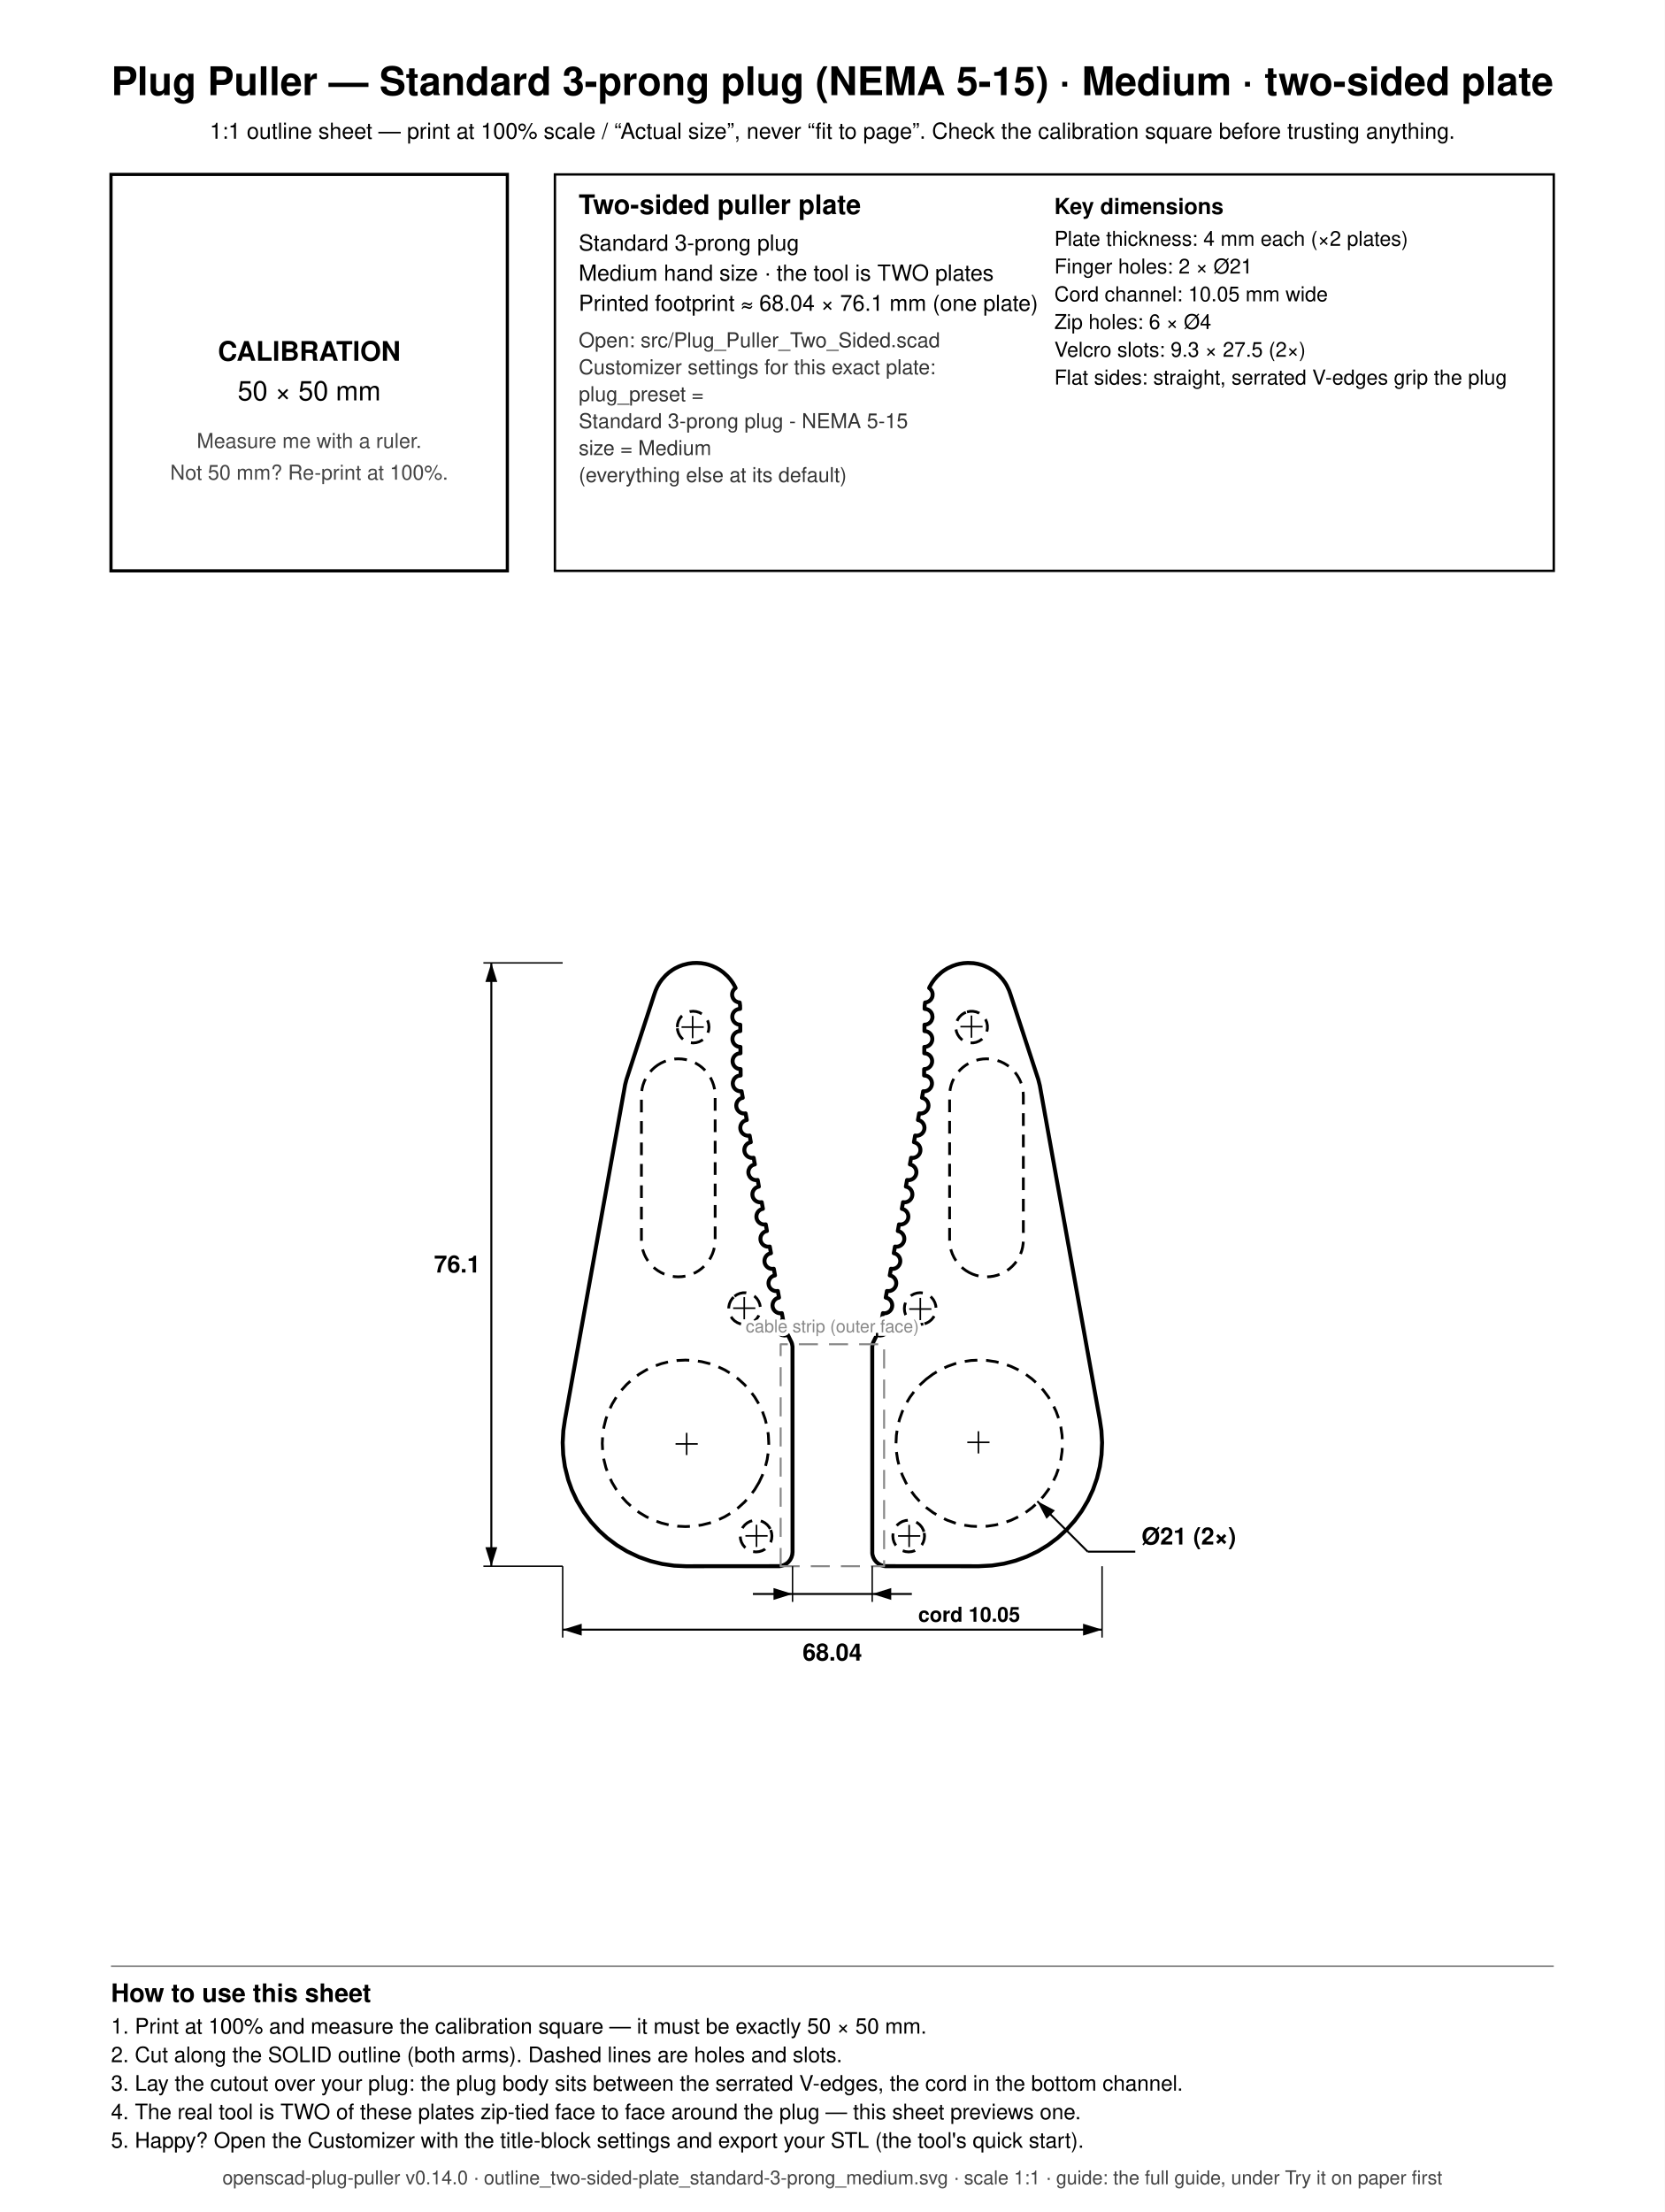
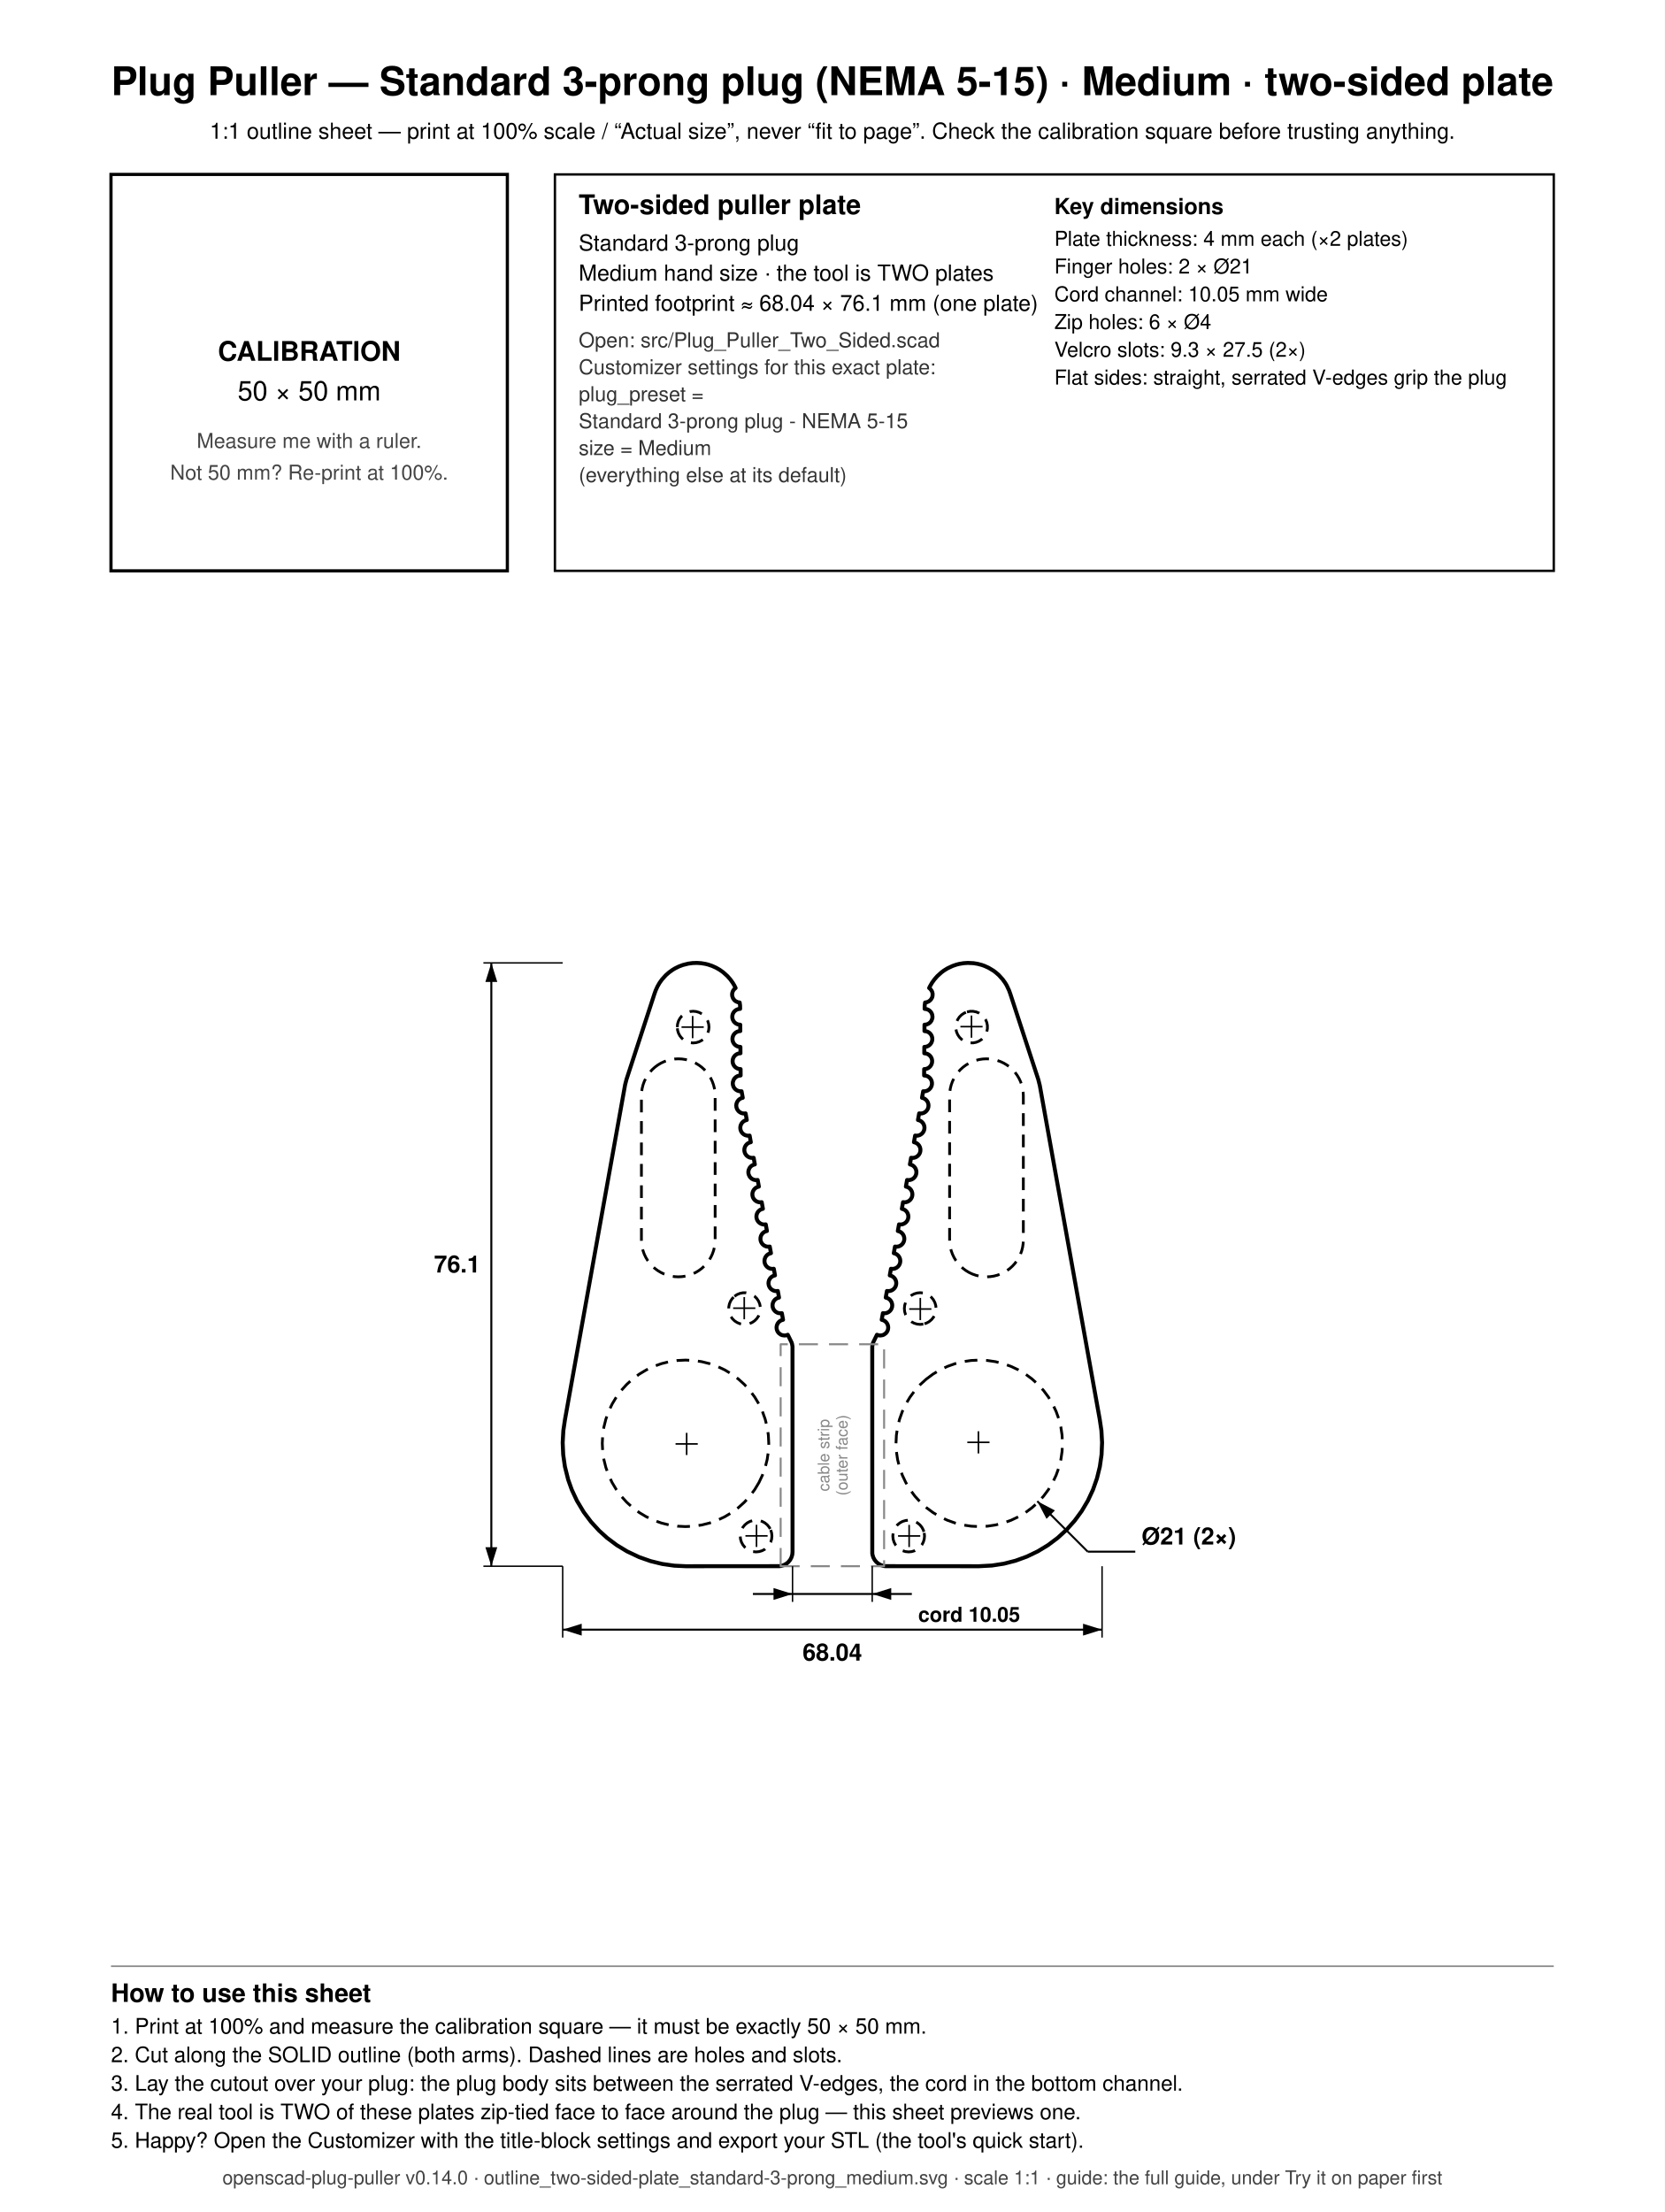
<svg xmlns="http://www.w3.org/2000/svg" width="210mm" height="279mm" viewBox="0 0 210 279">
  <rect x="0" y="0" width="210" height="279" fill="white" />
  <text x="105.000" y="12.000" font-family="Helvetica, Arial, sans-serif" font-size="5" font-weight="bold" text-anchor="middle" fill="black">Plug Puller — Standard 3-prong plug (NEMA 5-15) · Medium · two-sided plate</text>
  <text x="105.000" y="17.500" font-family="Helvetica, Arial, sans-serif" font-size="2.8" font-weight="normal" text-anchor="middle" fill="black">1:1 outline sheet — print at 100% scale / “Actual size”, never “fit to page”. Check the calibration square before trusting anything.</text>
  <rect x="14" y="22" width="50" height="50" fill="none" stroke="black" stroke-width="0.4" />
  <text x="39.000" y="45.500" font-family="Helvetica, Arial, sans-serif" font-size="3.4" font-weight="bold" text-anchor="middle" fill="black">CALIBRATION</text>
  <text x="39.000" y="50.500" font-family="Helvetica, Arial, sans-serif" font-size="3.4" font-weight="normal" text-anchor="middle" fill="black">50 × 50 mm</text>
  <text x="39.000" y="56.500" font-family="Helvetica, Arial, sans-serif" font-size="2.6" font-weight="normal" text-anchor="middle" fill="#444444">Measure me with a ruler.</text>
  <text x="39.000" y="60.500" font-family="Helvetica, Arial, sans-serif" font-size="2.6" font-weight="normal" text-anchor="middle" fill="#444444">Not 50 mm? Re-print at 100%.</text>
  <rect x="70" y="22" width="126" height="50" fill="none" stroke="black" stroke-width="0.3" />
  <text x="73.000" y="27.000" font-family="Helvetica, Arial, sans-serif" font-size="3.4" font-weight="bold" text-anchor="start" fill="black">Two-sided puller plate</text>
  <text x="73.000" y="31.600" font-family="Helvetica, Arial, sans-serif" font-size="2.8" font-weight="normal" text-anchor="start" fill="black">Standard 3-prong plug</text>
  <text x="73.000" y="35.400" font-family="Helvetica, Arial, sans-serif" font-size="2.8" font-weight="normal" text-anchor="start" fill="black">Medium hand size · the tool is TWO plates</text>
  <text x="73.000" y="39.200" font-family="Helvetica, Arial, sans-serif" font-size="2.8" font-weight="normal" text-anchor="start" fill="black">Printed footprint ≈ 68.04 × 76.1 mm (one plate)</text>
  <text x="73.000" y="43.800" font-family="Helvetica, Arial, sans-serif" font-size="2.6" font-weight="normal" text-anchor="start" fill="#333333">Open: src/Plug_Puller_Two_Sided.scad</text>
  <text x="73.000" y="47.200" font-family="Helvetica, Arial, sans-serif" font-size="2.6" font-weight="normal" text-anchor="start" fill="#333333">Customizer settings for this exact plate:</text>
  <text x="73.000" y="50.600" font-family="Helvetica, Arial, sans-serif" font-size="2.6" font-weight="normal" text-anchor="start" fill="#333333">  plug_preset =</text>
  <text x="73.000" y="54.000" font-family="Helvetica, Arial, sans-serif" font-size="2.6" font-weight="normal" text-anchor="start" fill="#333333">      Standard 3-prong plug - NEMA 5-15</text>
  <text x="73.000" y="57.400" font-family="Helvetica, Arial, sans-serif" font-size="2.6" font-weight="normal" text-anchor="start" fill="#333333">  size = Medium</text>
  <text x="73.000" y="60.800" font-family="Helvetica, Arial, sans-serif" font-size="2.6" font-weight="normal" text-anchor="start" fill="#333333">  (everything else at its default)</text>
  <text x="133.000" y="27.000" font-family="Helvetica, Arial, sans-serif" font-size="2.8" font-weight="bold" text-anchor="start" fill="black">Key dimensions</text>
  <text x="133.000" y="31.000" font-family="Helvetica, Arial, sans-serif" font-size="2.6" font-weight="normal" text-anchor="start" fill="black">Plate thickness: 4 mm each (×2 plates)</text>
  <text x="133.000" y="34.500" font-family="Helvetica, Arial, sans-serif" font-size="2.6" font-weight="normal" text-anchor="start" fill="black">Finger holes: 2 × Ø21</text>
  <text x="133.000" y="38.000" font-family="Helvetica, Arial, sans-serif" font-size="2.6" font-weight="normal" text-anchor="start" fill="black">Cord channel: 10.05 mm wide</text>
  <text x="133.000" y="41.500" font-family="Helvetica, Arial, sans-serif" font-size="2.6" font-weight="normal" text-anchor="start" fill="black">Zip holes: 6 × Ø4</text>
  <text x="133.000" y="45.000" font-family="Helvetica, Arial, sans-serif" font-size="2.6" font-weight="normal" text-anchor="start" fill="black">Velcro slots: 9.3 × 27.5 (2×)</text>
  <text x="133.000" y="48.500" font-family="Helvetica, Arial, sans-serif" font-size="2.6" font-weight="normal" text-anchor="start" fill="black">Flat sides: straight, serrated V-edges grip the plug</text>
  <line x1="14.000" y1="248.000" x2="196.000" y2="248.000" stroke="#888888" stroke-width="0.2" />
  <text x="14.000" y="252.500" font-family="Helvetica, Arial, sans-serif" font-size="3.2" font-weight="bold" text-anchor="start" fill="black">How to use this sheet</text>
  <text x="14.000" y="256.500" font-family="Helvetica, Arial, sans-serif" font-size="2.7" font-weight="normal" text-anchor="start" fill="black">1. Print at 100% and measure the calibration square — it must be exactly 50 × 50 mm.</text>
  <text x="14.000" y="260.100" font-family="Helvetica, Arial, sans-serif" font-size="2.7" font-weight="normal" text-anchor="start" fill="black">2. Cut along the SOLID outline (both arms). Dashed lines are holes and slots.</text>
  <text x="14.000" y="263.700" font-family="Helvetica, Arial, sans-serif" font-size="2.7" font-weight="normal" text-anchor="start" fill="black">3. Lay the cutout over your plug: the plug body sits between the serrated V-edges, the cord in the bottom channel.</text>
  <text x="14.000" y="267.300" font-family="Helvetica, Arial, sans-serif" font-size="2.7" font-weight="normal" text-anchor="start" fill="black">4. The real tool is TWO of these plates zip-tied face to face around the plug — this sheet previews one.</text>
  <text x="14.000" y="270.900" font-family="Helvetica, Arial, sans-serif" font-size="2.7" font-weight="normal" text-anchor="start" fill="black">5. Happy? Open the Customizer with the title-block settings and export your STL (the tool's quick start).</text>
  <text x="105.000" y="275.500" font-family="Helvetica, Arial, sans-serif" font-size="2.4" font-weight="normal" text-anchor="middle" fill="#444444">openscad-plug-puller v0.14.0 · outline_two-sided-plate_standard-3-prong_medium.svg · scale 1:1 · guide: the full guide, under Try it on paper first</text>
  <path d="M 117.531 124.976 L 117.607 125.158 L 117.645 125.350 L 117.630 125.643 L 117.574 125.831 L 117.423 126.082 L 117.205 126.279 L 116.940 126.405 L 116.695 126.446 L 116.642 126.835 L 116.636 127.248 L 116.919 127.291 L 117.100 127.366 L 117.263 127.475 L 117.401 127.613 L 117.510 127.776 L 117.585 127.958 L 117.628 128.248 L 117.609 128.443 L 117.510 128.719 L 117.401 128.882 L 117.263 129.021 L 117.100 129.130 L 116.919 129.205 L 116.726 129.243 L 116.621 129.247 L 116.615 130.048 L 116.897 130.091 L 117.079 130.166 L 117.242 130.275 L 117.380 130.413 L 117.489 130.576 L 117.564 130.758 L 117.602 130.950 L 117.602 131.146 L 117.564 131.338 L 117.489 131.519 L 117.380 131.682 L 117.242 131.821 L 117.079 131.930 L 116.897 132.005 L 116.705 132.043 L 116.600 132.047 L 116.593 132.848 L 116.876 132.891 L 117.057 132.966 L 117.220 133.075 L 117.359 133.213 L 117.468 133.376 L 117.543 133.558 L 117.581 133.750 L 117.581 133.946 L 117.543 134.138 L 117.468 134.319 L 117.359 134.482 L 117.220 134.621 L 117.057 134.730 L 116.876 134.805 L 116.684 134.843 L 116.578 134.847 L 116.572 135.648 L 116.855 135.691 L 117.036 135.766 L 117.199 135.875 L 117.338 136.013 L 117.447 136.176 L 117.522 136.358 L 117.560 136.550 L 117.560 136.746 L 117.522 136.938 L 117.447 137.119 L 117.338 137.282 L 117.199 137.421 L 117.036 137.530 L 116.855 137.605 L 116.663 137.643 L 116.454 137.641 L 116.304 138.465 L 116.509 138.524 L 116.681 138.616 L 116.833 138.741 L 116.957 138.892 L 117.050 139.065 L 117.107 139.253 L 117.126 139.448 L 117.107 139.643 L 117.050 139.831 L 116.957 140.003 L 116.833 140.155 L 116.681 140.279 L 116.509 140.372 L 116.321 140.429 L 116.126 140.448 L 115.947 140.431 L 115.796 141.265 L 116.000 141.324 L 116.173 141.416 L 116.325 141.541 L 116.449 141.692 L 116.542 141.865 L 116.598 142.053 L 116.618 142.248 L 116.598 142.443 L 116.542 142.631 L 116.449 142.803 L 116.325 142.955 L 116.173 143.079 L 116.000 143.172 L 115.813 143.229 L 115.618 143.248 L 115.439 143.231 L 115.288 144.065 L 115.492 144.124 L 115.665 144.216 L 115.816 144.341 L 115.941 144.492 L 116.033 144.665 L 116.090 144.853 L 116.109 145.048 L 116.090 145.243 L 116.033 145.431 L 115.941 145.603 L 115.816 145.755 L 115.665 145.879 L 115.492 145.972 L 115.304 146.029 L 115.109 146.048 L 114.931 146.031 L 114.780 146.865 L 114.984 146.924 L 115.157 147.016 L 115.308 147.141 L 115.433 147.292 L 115.525 147.465 L 115.582 147.653 L 115.601 147.848 L 115.582 148.043 L 115.525 148.231 L 115.433 148.403 L 115.308 148.555 L 115.157 148.679 L 114.984 148.772 L 114.796 148.829 L 114.601 148.848 L 114.423 148.831 L 114.271 149.665 L 114.475 149.724 L 114.648 149.816 L 114.800 149.941 L 114.924 150.092 L 115.017 150.265 L 115.074 150.453 L 115.093 150.648 L 115.074 150.843 L 115.017 151.031 L 114.924 151.203 L 114.800 151.355 L 114.648 151.479 L 114.475 151.572 L 114.288 151.629 L 114.093 151.648 L 113.914 151.631 L 113.763 152.465 L 113.967 152.524 L 114.140 152.616 L 114.292 152.741 L 114.416 152.892 L 114.508 153.065 L 114.565 153.253 L 114.585 153.448 L 114.565 153.643 L 114.508 153.831 L 114.416 154.003 L 114.292 154.155 L 114.140 154.279 L 113.967 154.372 L 113.780 154.429 L 113.585 154.448 L 113.406 154.431 L 113.255 155.265 L 113.459 155.324 L 113.632 155.416 L 113.783 155.541 L 113.908 155.692 L 114.000 155.865 L 114.057 156.053 L 114.076 156.248 L 114.057 156.443 L 114.000 156.631 L 113.908 156.803 L 113.783 156.955 L 113.632 157.079 L 113.459 157.172 L 113.271 157.229 L 113.076 157.248 L 112.898 157.231 L 112.746 158.065 L 112.951 158.124 L 113.124 158.216 L 113.275 158.341 L 113.399 158.492 L 113.492 158.665 L 113.549 158.853 L 113.568 159.048 L 113.549 159.243 L 113.492 159.431 L 113.399 159.603 L 113.275 159.755 L 113.124 159.879 L 112.951 159.972 L 112.763 160.029 L 112.568 160.048 L 112.389 160.031 L 112.238 160.865 L 112.442 160.924 L 112.615 161.016 L 112.767 161.141 L 112.891 161.292 L 112.984 161.465 L 113.040 161.653 L 113.060 161.848 L 113.040 162.043 L 112.984 162.231 L 112.891 162.403 L 112.767 162.555 L 112.615 162.679 L 112.442 162.772 L 112.255 162.829 L 112.060 162.848 L 111.881 162.831 L 111.730 163.665 L 111.934 163.724 L 112.107 163.816 L 112.259 163.941 L 112.383 164.092 L 112.475 164.265 L 112.532 164.453 L 112.551 164.648 L 112.532 164.843 L 112.475 165.031 L 112.383 165.203 L 112.259 165.355 L 112.107 165.479 L 111.934 165.572 L 111.747 165.629 L 111.551 165.648 L 111.373 165.631 L 111.222 166.465 L 111.426 166.524 L 111.599 166.616 L 111.750 166.741 L 111.875 166.892 L 111.967 167.065 L 112.024 167.253 L 112.043 167.448 L 112.024 167.643 L 111.967 167.831 L 111.875 168.003 L 111.750 168.155 L 111.515 168.330 L 111.333 168.405 L 111.043 168.448 L 110.848 168.429 L 110.622 168.354 L 110.144 169.329 L 110.089 169.497 L 110.030 169.845 L 110.034 195.924 L 110.060 196.099 L 110.162 196.437 L 110.328 196.748 L 110.552 197.021 L 110.825 197.244 L 111.136 197.411 L 111.474 197.513 L 111.649 197.539 L 123.481 197.548 L 125.132 197.460 L 126.635 197.229 L 128.108 196.851 L 129.537 196.330 L 130.907 195.672 L 132.207 194.883 L 133.424 193.970 L 134.545 192.942 L 135.559 191.810 L 136.458 190.583 L 137.233 189.275 L 137.875 187.896 L 138.379 186.461 L 138.740 184.984 L 138.955 183.479 L 139.021 181.960 L 138.937 180.441 L 138.722 178.997 L 131.167 136.922 L 130.973 136.149 L 127.451 125.375 L 127.291 124.926 L 126.985 124.279 L 126.799 123.968 L 126.484 123.530 L 126.004 122.999 L 125.598 122.644 L 125.307 122.427 L 124.693 122.059 L 124.201 121.837 L 123.860 121.714 L 123.339 121.575 L 122.807 121.487 L 122.092 121.452 L 121.553 121.487 L 121.021 121.575 L 120.669 121.663 L 120.159 121.837 L 119.511 122.143 L 119.053 122.427 L 118.762 122.644 L 118.232 123.124 L 117.876 123.530 L 117.561 123.968 L 117.292 124.435 L 117.206 124.617 L 117.357 124.741 L 117.531 124.976 Z" fill="none" stroke="black" stroke-width="0.5" stroke-linejoin="round" />
  <path d="M 116.848 173.946 L 117.689 173.320 L 118.572 172.790 L 119.503 172.349 L 120.474 172.001 L 121.473 171.750 L 122.492 171.599 L 123.521 171.548 L 124.551 171.598 L 125.570 171.749 L 126.569 171.999 L 127.540 172.346 L 128.471 172.786 L 129.355 173.316 L 130.183 173.929 L 130.947 174.621 L 131.639 175.384 L 132.253 176.211 L 132.783 177.095 L 133.224 178.026 L 133.572 178.996 L 133.822 179.996 L 133.974 181.015 L 134.025 182.044 L 133.975 183.073 L 133.824 184.093 L 133.574 185.092 L 133.227 186.063 L 132.787 186.994 L 132.257 187.878 L 131.644 188.706 L 130.952 189.470 L 130.189 190.162 L 129.361 190.776 L 128.478 191.306 L 127.547 191.747 L 126.576 192.094 L 125.577 192.345 L 124.558 192.497 L 123.529 192.548 L 122.499 192.497 L 121.480 192.347 L 120.481 192.097 L 119.510 191.750 L 118.579 191.310 L 117.695 190.780 L 116.867 190.167 L 116.103 189.475 L 115.411 188.712 L 114.797 187.884 L 114.267 187.001 L 113.826 186.069 L 113.478 185.099 L 113.228 184.100 L 113.076 183.081 L 113.025 182.052 L 113.075 181.022 L 113.226 180.003 L 113.476 179.003 L 113.823 178.033 L 114.263 177.101 L 114.793 176.218 L 115.406 175.390 L 116.098 174.626 L 116.848 173.946 Z" fill="none" stroke="black" stroke-width="0.35" stroke-linejoin="round" stroke-dasharray="1.6,1.1" />
  <path d="M 116.585 193.347 L 116.625 193.743 L 116.586 194.133 L 116.472 194.508 L 116.288 194.854 L 116.039 195.157 L 115.736 195.406 L 115.390 195.590 L 115.015 195.704 L 114.625 195.743 L 114.235 195.704 L 113.860 195.590 L 113.514 195.406 L 113.211 195.157 L 112.962 194.854 L 112.778 194.508 L 112.664 194.133 L 112.625 193.743 L 112.664 193.353 L 112.778 192.978 L 112.962 192.632 L 113.211 192.329 L 113.514 192.080 L 113.860 191.895 L 114.235 191.782 L 114.625 191.743 L 115.015 191.782 L 115.390 191.895 L 115.736 192.080 L 116.039 192.329 L 116.288 192.632 L 116.472 192.978 L 116.585 193.347 Z" fill="none" stroke="black" stroke-width="0.35" stroke-linejoin="round" stroke-dasharray="1.6,1.1" />
  <path d="M 116.477 167.007 L 116.079 167.048 L 115.689 167.009 L 115.314 166.895 L 114.968 166.711 L 114.665 166.462 L 114.416 166.159 L 114.231 165.813 L 114.118 165.438 L 114.079 165.048 L 114.118 164.658 L 114.231 164.283 L 114.416 163.937 L 114.665 163.634 L 114.968 163.385 L 115.314 163.200 L 115.689 163.087 L 116.079 163.048 L 116.469 163.087 L 116.844 163.200 L 117.190 163.385 L 117.493 163.634 L 117.742 163.937 L 117.926 164.283 L 118.040 164.658 L 118.079 165.048 L 118.040 165.438 L 117.926 165.813 L 117.742 166.159 L 117.493 166.462 L 117.190 166.711 L 116.844 166.895 L 116.477 167.007 Z" fill="none" stroke="black" stroke-width="0.35" stroke-linejoin="round" stroke-dasharray="1.6,1.1" />
  <path d="M 121.980 127.636 L 122.370 127.558 L 122.762 127.558 L 123.147 127.634 L 123.509 127.784 L 123.835 128.002 L 124.112 128.279 L 124.330 128.605 L 124.480 128.967 L 124.556 129.352 L 124.556 129.744 L 124.480 130.128 L 124.330 130.490 L 124.112 130.816 L 123.835 131.094 L 123.509 131.311 L 123.147 131.461 L 122.762 131.538 L 122.370 131.538 L 121.986 131.461 L 121.624 131.311 L 121.298 131.094 L 121.020 130.816 L 120.803 130.490 L 120.653 130.128 L 120.576 129.744 L 120.576 129.352 L 120.653 128.967 L 120.803 128.605 L 121.020 128.279 L 121.298 128.002 L 121.624 127.784 L 121.980 127.636 Z" fill="none" stroke="black" stroke-width="0.35" stroke-linejoin="round" stroke-dasharray="1.6,1.1" />
  <path d="M 122.667 160.697 L 122.250 160.500 L 121.852 160.262 L 121.485 159.990 L 121.153 159.688 L 120.841 159.345 L 120.570 158.978 L 120.339 158.593 L 120.144 158.181 L 119.987 157.744 L 119.878 157.309 L 119.811 156.857 L 119.788 156.396 L 119.788 138.200 L 119.810 137.746 L 119.877 137.294 L 119.987 136.852 L 120.141 136.422 L 120.336 136.009 L 120.570 135.618 L 120.841 135.251 L 121.148 134.913 L 121.485 134.606 L 121.852 134.334 L 122.243 134.099 L 122.655 133.903 L 123.085 133.749 L 123.527 133.638 L 123.979 133.571 L 124.434 133.548 L 124.890 133.570 L 125.349 133.638 L 125.791 133.749 L 126.221 133.903 L 126.633 134.099 L 127.018 134.330 L 127.385 134.601 L 127.723 134.907 L 128.035 135.251 L 128.302 135.611 L 128.537 136.003 L 128.735 136.422 L 128.889 136.852 L 128.999 137.294 L 129.066 137.746 L 129.088 138.200 L 129.088 156.396 L 129.066 156.850 L 128.998 157.309 L 128.887 157.751 L 128.733 158.181 L 128.537 158.593 L 128.306 158.978 L 128.035 159.345 L 127.723 159.688 L 127.385 159.995 L 127.018 160.266 L 126.627 160.500 L 126.214 160.695 L 125.784 160.848 L 125.349 160.958 L 124.898 161.025 L 124.442 161.048 L 123.979 161.025 L 123.527 160.958 L 123.092 160.848 L 122.667 160.697 Z" fill="none" stroke="black" stroke-width="0.35" stroke-linejoin="round" stroke-dasharray="1.6,1.1" />
  <path d="M 99.839 196.434 L 99.672 196.748 L 99.448 197.021 L 99.317 197.139 L 99.175 197.244 L 98.864 197.411 L 98.526 197.513 L 98.351 197.539 L 86.519 197.548 L 85.044 197.478 L 83.539 197.263 L 82.061 196.902 L 80.627 196.398 L 79.093 195.672 L 77.793 194.883 L 76.576 193.970 L 75.580 193.067 L 74.553 191.946 L 73.640 190.730 L 72.767 189.275 L 72.125 187.896 L 71.672 186.631 L 71.260 184.984 L 71.045 183.479 L 70.979 181.960 L 71.063 180.441 L 71.269 179.051 L 78.858 136.802 L 79.027 136.149 L 82.549 125.375 L 82.709 124.926 L 82.932 124.435 L 83.201 123.968 L 83.516 123.530 L 83.996 122.999 L 84.402 122.644 L 84.840 122.329 L 85.151 122.143 L 85.635 121.904 L 86.140 121.714 L 86.834 121.541 L 87.369 121.470 L 87.908 121.452 L 88.447 121.487 L 88.979 121.575 L 89.331 121.663 L 89.841 121.837 L 90.333 122.059 L 90.800 122.329 L 91.238 122.644 L 91.768 123.124 L 92.124 123.530 L 92.439 123.968 L 92.625 124.279 L 92.794 124.617 L 92.643 124.741 L 92.519 124.892 L 92.426 125.065 L 92.370 125.253 L 92.350 125.448 L 92.370 125.643 L 92.468 125.919 L 92.643 126.155 L 92.795 126.279 L 93.060 126.405 L 93.305 126.446 L 93.358 126.835 L 93.364 127.248 L 93.177 127.267 L 92.989 127.324 L 92.816 127.416 L 92.665 127.541 L 92.540 127.692 L 92.448 127.865 L 92.391 128.053 L 92.372 128.248 L 92.391 128.443 L 92.448 128.631 L 92.540 128.803 L 92.665 128.955 L 92.816 129.079 L 92.989 129.172 L 93.177 129.229 L 93.379 129.247 L 93.385 130.048 L 93.198 130.067 L 93.010 130.124 L 92.837 130.216 L 92.686 130.341 L 92.561 130.492 L 92.469 130.665 L 92.412 130.853 L 92.393 131.048 L 92.412 131.243 L 92.469 131.431 L 92.561 131.603 L 92.686 131.755 L 92.837 131.879 L 93.010 131.972 L 93.198 132.029 L 93.400 132.047 L 93.407 132.848 L 93.219 132.867 L 93.031 132.924 L 92.859 133.016 L 92.707 133.141 L 92.583 133.292 L 92.490 133.465 L 92.433 133.653 L 92.414 133.848 L 92.433 134.043 L 92.490 134.231 L 92.583 134.403 L 92.707 134.555 L 92.859 134.679 L 93.031 134.772 L 93.219 134.829 L 93.422 134.847 L 93.428 135.648 L 93.145 135.691 L 92.964 135.766 L 92.801 135.875 L 92.662 136.013 L 92.553 136.176 L 92.455 136.453 L 92.435 136.648 L 92.455 136.843 L 92.512 137.031 L 92.604 137.203 L 92.728 137.355 L 92.880 137.479 L 93.053 137.572 L 93.240 137.629 L 93.435 137.648 L 93.546 137.641 L 93.696 138.465 L 93.491 138.524 L 93.319 138.616 L 93.167 138.741 L 93.043 138.892 L 92.950 139.065 L 92.893 139.253 L 92.874 139.448 L 92.893 139.643 L 92.950 139.831 L 93.043 140.003 L 93.167 140.155 L 93.319 140.279 L 93.491 140.372 L 93.679 140.429 L 93.874 140.448 L 94.053 140.431 L 94.204 141.265 L 94.000 141.324 L 93.827 141.416 L 93.675 141.541 L 93.551 141.692 L 93.458 141.865 L 93.402 142.053 L 93.382 142.248 L 93.402 142.443 L 93.458 142.631 L 93.551 142.803 L 93.675 142.955 L 93.827 143.079 L 94.000 143.172 L 94.187 143.229 L 94.382 143.248 L 94.561 143.231 L 94.712 144.065 L 94.508 144.124 L 94.335 144.216 L 94.184 144.341 L 94.059 144.492 L 93.967 144.665 L 93.910 144.853 L 93.891 145.048 L 93.910 145.243 L 93.967 145.431 L 94.059 145.603 L 94.184 145.755 L 94.335 145.879 L 94.508 145.972 L 94.696 146.029 L 94.891 146.048 L 95.069 146.031 L 95.220 146.865 L 95.016 146.924 L 94.843 147.016 L 94.692 147.141 L 94.567 147.292 L 94.442 147.558 L 94.404 147.750 L 94.404 147.946 L 94.442 148.138 L 94.567 148.403 L 94.692 148.555 L 94.843 148.679 L 95.016 148.772 L 95.204 148.829 L 95.399 148.848 L 95.577 148.831 L 95.729 149.665 L 95.525 149.724 L 95.352 149.816 L 95.200 149.941 L 95.076 150.092 L 94.983 150.265 L 94.926 150.453 L 94.907 150.648 L 94.926 150.843 L 94.983 151.031 L 95.076 151.203 L 95.200 151.355 L 95.352 151.479 L 95.525 151.572 L 95.712 151.629 L 95.907 151.648 L 96.086 151.631 L 96.237 152.465 L 96.033 152.524 L 95.860 152.616 L 95.708 152.741 L 95.584 152.892 L 95.492 153.065 L 95.435 153.253 L 95.415 153.448 L 95.435 153.643 L 95.492 153.831 L 95.584 154.003 L 95.708 154.155 L 95.860 154.279 L 96.033 154.372 L 96.220 154.429 L 96.415 154.448 L 96.594 154.431 L 96.745 155.265 L 96.541 155.324 L 96.368 155.416 L 96.217 155.541 L 96.092 155.692 L 96.000 155.865 L 95.943 156.053 L 95.924 156.248 L 95.943 156.443 L 96.000 156.631 L 96.092 156.803 L 96.217 156.955 L 96.368 157.079 L 96.541 157.172 L 96.729 157.229 L 96.924 157.248 L 97.102 157.231 L 97.254 158.065 L 97.049 158.124 L 96.876 158.216 L 96.725 158.341 L 96.601 158.492 L 96.508 158.665 L 96.451 158.853 L 96.432 159.048 L 96.451 159.243 L 96.508 159.431 L 96.601 159.603 L 96.725 159.755 L 96.876 159.879 L 97.049 159.972 L 97.237 160.029 L 97.432 160.048 L 97.611 160.031 L 97.762 160.865 L 97.558 160.924 L 97.385 161.016 L 97.233 161.141 L 97.109 161.292 L 97.016 161.465 L 96.960 161.653 L 96.940 161.848 L 96.960 162.043 L 97.016 162.231 L 97.109 162.403 L 97.233 162.555 L 97.385 162.679 L 97.558 162.772 L 97.745 162.829 L 97.940 162.848 L 98.119 162.831 L 98.270 163.665 L 98.066 163.724 L 97.893 163.816 L 97.741 163.941 L 97.617 164.092 L 97.525 164.265 L 97.468 164.453 L 97.449 164.648 L 97.468 164.843 L 97.525 165.031 L 97.617 165.203 L 97.741 165.355 L 97.893 165.479 L 98.066 165.572 L 98.253 165.629 L 98.449 165.648 L 98.627 165.631 L 98.778 166.465 L 98.574 166.524 L 98.401 166.616 L 98.250 166.741 L 98.125 166.892 L 98.033 167.065 L 97.976 167.253 L 97.957 167.448 L 97.976 167.643 L 98.033 167.831 L 98.125 168.003 L 98.250 168.155 L 98.485 168.330 L 98.667 168.405 L 98.957 168.448 L 99.152 168.429 L 99.378 168.354 L 99.856 169.329 L 99.911 169.497 L 99.970 169.845 L 99.975 195.748 L 99.940 196.099 L 99.839 196.434 Z" fill="none" stroke="black" stroke-width="0.5" stroke-linejoin="round" />
  <path d="M 95.745 186.978 L 95.207 187.878 L 94.594 188.706 L 93.902 189.470 L 93.139 190.162 L 92.311 190.776 L 91.428 191.306 L 90.497 191.747 L 89.526 192.094 L 88.527 192.345 L 87.508 192.497 L 86.479 192.548 L 85.449 192.497 L 84.430 192.347 L 83.431 192.097 L 82.460 191.750 L 81.529 191.310 L 80.645 190.780 L 79.817 190.167 L 79.053 189.475 L 78.361 188.712 L 77.747 187.884 L 77.217 187.001 L 76.776 186.069 L 76.428 185.099 L 76.178 184.100 L 76.026 183.081 L 75.975 182.052 L 76.025 181.022 L 76.176 180.003 L 76.426 179.003 L 76.773 178.033 L 77.213 177.101 L 77.743 176.218 L 78.356 175.390 L 79.048 174.626 L 79.811 173.934 L 80.639 173.320 L 81.522 172.790 L 82.453 172.349 L 83.424 172.001 L 84.423 171.750 L 85.442 171.599 L 86.471 171.548 L 87.501 171.598 L 88.520 171.749 L 89.519 171.999 L 90.490 172.346 L 91.421 172.786 L 92.305 173.316 L 93.133 173.929 L 93.897 174.621 L 94.589 175.384 L 95.203 176.211 L 95.733 177.095 L 96.174 178.026 L 96.522 178.996 L 96.772 179.996 L 96.924 181.015 L 96.975 182.044 L 96.925 183.073 L 96.774 184.093 L 96.524 185.092 L 96.177 186.063 L 95.745 186.978 Z" fill="none" stroke="black" stroke-width="0.35" stroke-linejoin="round" stroke-dasharray="1.6,1.1" />
  <path d="M 85.435 129.556 L 85.473 129.158 L 85.586 128.783 L 85.771 128.437 L 86.020 128.134 L 86.323 127.885 L 86.669 127.700 L 87.044 127.587 L 87.434 127.548 L 87.824 127.587 L 88.199 127.700 L 88.545 127.885 L 88.848 128.134 L 89.096 128.437 L 89.281 128.783 L 89.395 129.158 L 89.434 129.548 L 89.395 129.938 L 89.281 130.313 L 89.096 130.659 L 88.848 130.962 L 88.545 131.211 L 88.199 131.395 L 87.824 131.509 L 87.434 131.548 L 87.044 131.509 L 86.669 131.395 L 86.323 131.211 L 86.020 130.962 L 85.771 130.659 L 85.586 130.313 L 85.473 129.938 L 85.435 129.556 Z" fill="none" stroke="black" stroke-width="0.35" stroke-linejoin="round" stroke-dasharray="1.6,1.1" />
  <path d="M 92.646 163.508 L 92.979 163.284 L 93.341 163.134 L 93.725 163.058 L 94.117 163.058 L 94.502 163.134 L 94.864 163.284 L 95.190 163.502 L 95.467 163.779 L 95.685 164.105 L 95.835 164.467 L 95.911 164.852 L 95.911 165.244 L 95.835 165.628 L 95.685 165.990 L 95.467 166.316 L 95.190 166.594 L 94.864 166.811 L 94.502 166.961 L 94.117 167.038 L 93.725 167.038 L 93.341 166.961 L 92.979 166.811 L 92.653 166.594 L 92.375 166.316 L 92.158 165.990 L 92.008 165.628 L 91.931 165.244 L 91.931 164.852 L 92.008 164.467 L 92.158 164.105 L 92.375 163.779 L 92.646 163.508 Z" fill="none" stroke="black" stroke-width="0.35" stroke-linejoin="round" stroke-dasharray="1.6,1.1" />
  <path d="M 82.605 134.610 L 82.975 134.334 L 83.373 134.095 L 83.786 133.901 L 84.209 133.749 L 84.658 133.637 L 85.102 133.571 L 85.558 133.548 L 86.021 133.571 L 86.473 133.638 L 86.908 133.747 L 87.338 133.901 L 87.757 134.099 L 88.148 134.334 L 88.515 134.606 L 88.847 134.907 L 89.159 135.251 L 89.430 135.618 L 89.661 136.003 L 89.856 136.415 L 90.013 136.852 L 90.122 137.287 L 90.189 137.738 L 90.212 138.200 L 90.212 156.396 L 90.190 156.850 L 90.123 157.301 L 90.013 157.744 L 89.859 158.174 L 89.661 158.593 L 89.426 158.984 L 89.159 159.345 L 88.847 159.688 L 88.509 159.995 L 88.142 160.266 L 87.757 160.497 L 87.345 160.692 L 86.908 160.848 L 86.473 160.958 L 86.021 161.025 L 85.566 161.048 L 85.110 161.026 L 84.658 160.959 L 84.216 160.848 L 83.786 160.695 L 83.373 160.500 L 82.982 160.266 L 82.615 159.995 L 82.277 159.688 L 81.970 159.350 L 81.698 158.984 L 81.463 158.593 L 81.267 158.181 L 81.113 157.751 L 81.002 157.309 L 80.935 156.857 L 80.912 156.396 L 80.912 138.200 L 80.934 137.746 L 81.001 137.294 L 81.111 136.852 L 81.265 136.422 L 81.459 136.009 L 81.694 135.618 L 81.965 135.251 L 82.271 134.913 L 82.605 134.610 Z" fill="none" stroke="black" stroke-width="0.35" stroke-linejoin="round" stroke-dasharray="1.6,1.1" />
  <path d="M 97.220 192.972 L 97.336 193.353 L 97.375 193.743 L 97.336 194.133 L 97.222 194.508 L 97.038 194.854 L 96.789 195.157 L 96.486 195.406 L 96.140 195.590 L 95.765 195.704 L 95.375 195.743 L 94.985 195.704 L 94.610 195.590 L 94.264 195.406 L 93.961 195.157 L 93.712 194.854 L 93.528 194.508 L 93.414 194.133 L 93.375 193.743 L 93.414 193.353 L 93.528 192.978 L 93.712 192.632 L 93.961 192.329 L 94.264 192.080 L 94.610 191.895 L 94.985 191.782 L 95.375 191.743 L 95.765 191.782 L 96.140 191.895 L 96.486 192.080 L 96.789 192.329 L 97.038 192.632 L 97.220 192.972 Z" fill="none" stroke="black" stroke-width="0.35" stroke-linejoin="round" stroke-dasharray="1.6,1.1" />
  <line x1="122.022" y1="181.923" x2="124.822" y2="181.923" stroke="black" stroke-width="0.2" />
  <line x1="123.422" y1="180.523" x2="123.422" y2="183.323" stroke="black" stroke-width="0.2" />
  <line x1="113.284" y1="193.731" x2="116.084" y2="193.731" stroke="black" stroke-width="0.2" />
  <line x1="114.684" y1="192.331" x2="114.684" y2="195.131" stroke="black" stroke-width="0.2" />
  <line x1="114.691" y1="165.107" x2="117.491" y2="165.107" stroke="black" stroke-width="0.2" />
  <line x1="116.091" y1="163.707" x2="116.091" y2="166.507" stroke="black" stroke-width="0.2" />
  <line x1="121.149" y1="129.490" x2="123.949" y2="129.490" stroke="black" stroke-width="0.2" />
  <line x1="122.549" y1="128.090" x2="122.549" y2="130.890" stroke="black" stroke-width="0.2" />
  <line x1="85.218" y1="182.123" x2="88.018" y2="182.123" stroke="black" stroke-width="0.2" />
  <line x1="86.618" y1="180.723" x2="86.618" y2="183.523" stroke="black" stroke-width="0.2" />
  <line x1="85.973" y1="129.548" x2="88.773" y2="129.548" stroke="black" stroke-width="0.2" />
  <line x1="87.373" y1="128.148" x2="87.373" y2="130.948" stroke="black" stroke-width="0.2" />
  <line x1="92.483" y1="165.001" x2="95.283" y2="165.001" stroke="black" stroke-width="0.2" />
  <line x1="93.883" y1="163.601" x2="93.883" y2="166.401" stroke="black" stroke-width="0.2" />
  <line x1="94.031" y1="193.720" x2="96.831" y2="193.720" stroke="black" stroke-width="0.2" />
  <line x1="95.431" y1="192.320" x2="95.431" y2="195.120" stroke="black" stroke-width="0.2" />
  <path d="M 98.475 197.548 L 111.525 197.548 L 111.525 169.548 L 98.475 169.548 Z" fill="none" stroke="#888888" stroke-width="0.25" stroke-linejoin="round" stroke-dasharray="2.4,1.4" />
-   <text x="105.000" y="168.048" font-family="Helvetica, Arial, sans-serif" font-size="2.2" font-weight="normal" text-anchor="middle" fill="#888888" paint-order="stroke" stroke="white" stroke-width="0.9">cable strip (outer face)</text>
+   <text x="104.600" y="183.548" font-family="Helvetica, Arial, sans-serif" font-size="2" font-weight="normal" text-anchor="middle" fill="#888888" paint-order="stroke" stroke="white" stroke-width="0.9" transform="rotate(-90 104.600 183.548)">cable strip</text>
+   <text x="106.900" y="183.548" font-family="Helvetica, Arial, sans-serif" font-size="2" font-weight="normal" text-anchor="middle" fill="#888888" paint-order="stroke" stroke="white" stroke-width="0.9" transform="rotate(-90 106.900 183.548)">(outer face)</text>
  <line x1="70.979" y1="121.452" x2="60.979" y2="121.452" stroke="black" stroke-width="0.18" />
  <line x1="70.979" y1="197.548" x2="60.979" y2="197.548" stroke="black" stroke-width="0.18" />
  <line x1="61.979" y1="121.452" x2="61.979" y2="197.548" stroke="black" stroke-width="0.25" />
  <polygon points="61.979,121.452 62.729,123.852 61.229,123.852" fill="black" />
  <polygon points="61.979,197.548 61.229,195.148 62.729,195.148" fill="black" />
  <text x="60.579" y="160.500" font-family="Helvetica, Arial, sans-serif" font-size="3" font-weight="bold" text-anchor="end" fill="black" paint-order="stroke" stroke="white" stroke-width="0.9">76.1</text>
  <line x1="70.979" y1="197.548" x2="70.979" y2="206.548" stroke="black" stroke-width="0.18" />
  <line x1="139.021" y1="197.548" x2="139.021" y2="206.548" stroke="black" stroke-width="0.18" />
  <line x1="70.979" y1="205.548" x2="139.021" y2="205.548" stroke="black" stroke-width="0.25" />
  <polygon points="70.979,205.548 73.379,204.798 73.379,206.298" fill="black" />
  <polygon points="139.021,205.548 136.621,206.298 136.621,204.798" fill="black" />
  <text x="105.000" y="209.448" font-family="Helvetica, Arial, sans-serif" font-size="3" font-weight="bold" text-anchor="middle" fill="black" paint-order="stroke" stroke="white" stroke-width="0.9">68.04</text>
  <line x1="99.975" y1="197.548" x2="99.975" y2="202.048" stroke="black" stroke-width="0.18" />
  <line x1="110.025" y1="197.548" x2="110.025" y2="202.048" stroke="black" stroke-width="0.18" />
  <line x1="94.975" y1="201.048" x2="115.025" y2="201.048" stroke="black" stroke-width="0.25" />
  <polygon points="99.975,201.048 97.575,201.798 97.575,200.298" fill="black" />
  <polygon points="110.025,201.048 112.425,200.298 112.425,201.798" fill="black" />
  <text x="115.825" y="204.548" font-family="Helvetica, Arial, sans-serif" font-size="2.6" font-weight="bold" text-anchor="start" fill="black" paint-order="stroke" stroke="white" stroke-width="0.9">cord 10.05</text>
  <line x1="130.845" y1="189.347" x2="137.209" y2="195.711" stroke="black" stroke-width="0.25" />
  <polygon points="130.845,189.347 133.073,190.513 132.012,191.574" fill="black" />
  <line x1="137.209" y1="195.711" x2="143.209" y2="195.711" stroke="black" stroke-width="0.25" />
  <text x="144.009" y="194.811" font-family="Helvetica, Arial, sans-serif" font-size="3" font-weight="bold" text-anchor="start" fill="black" paint-order="stroke" stroke="white" stroke-width="0.9">Ø21 (2×)</text>
</svg>
